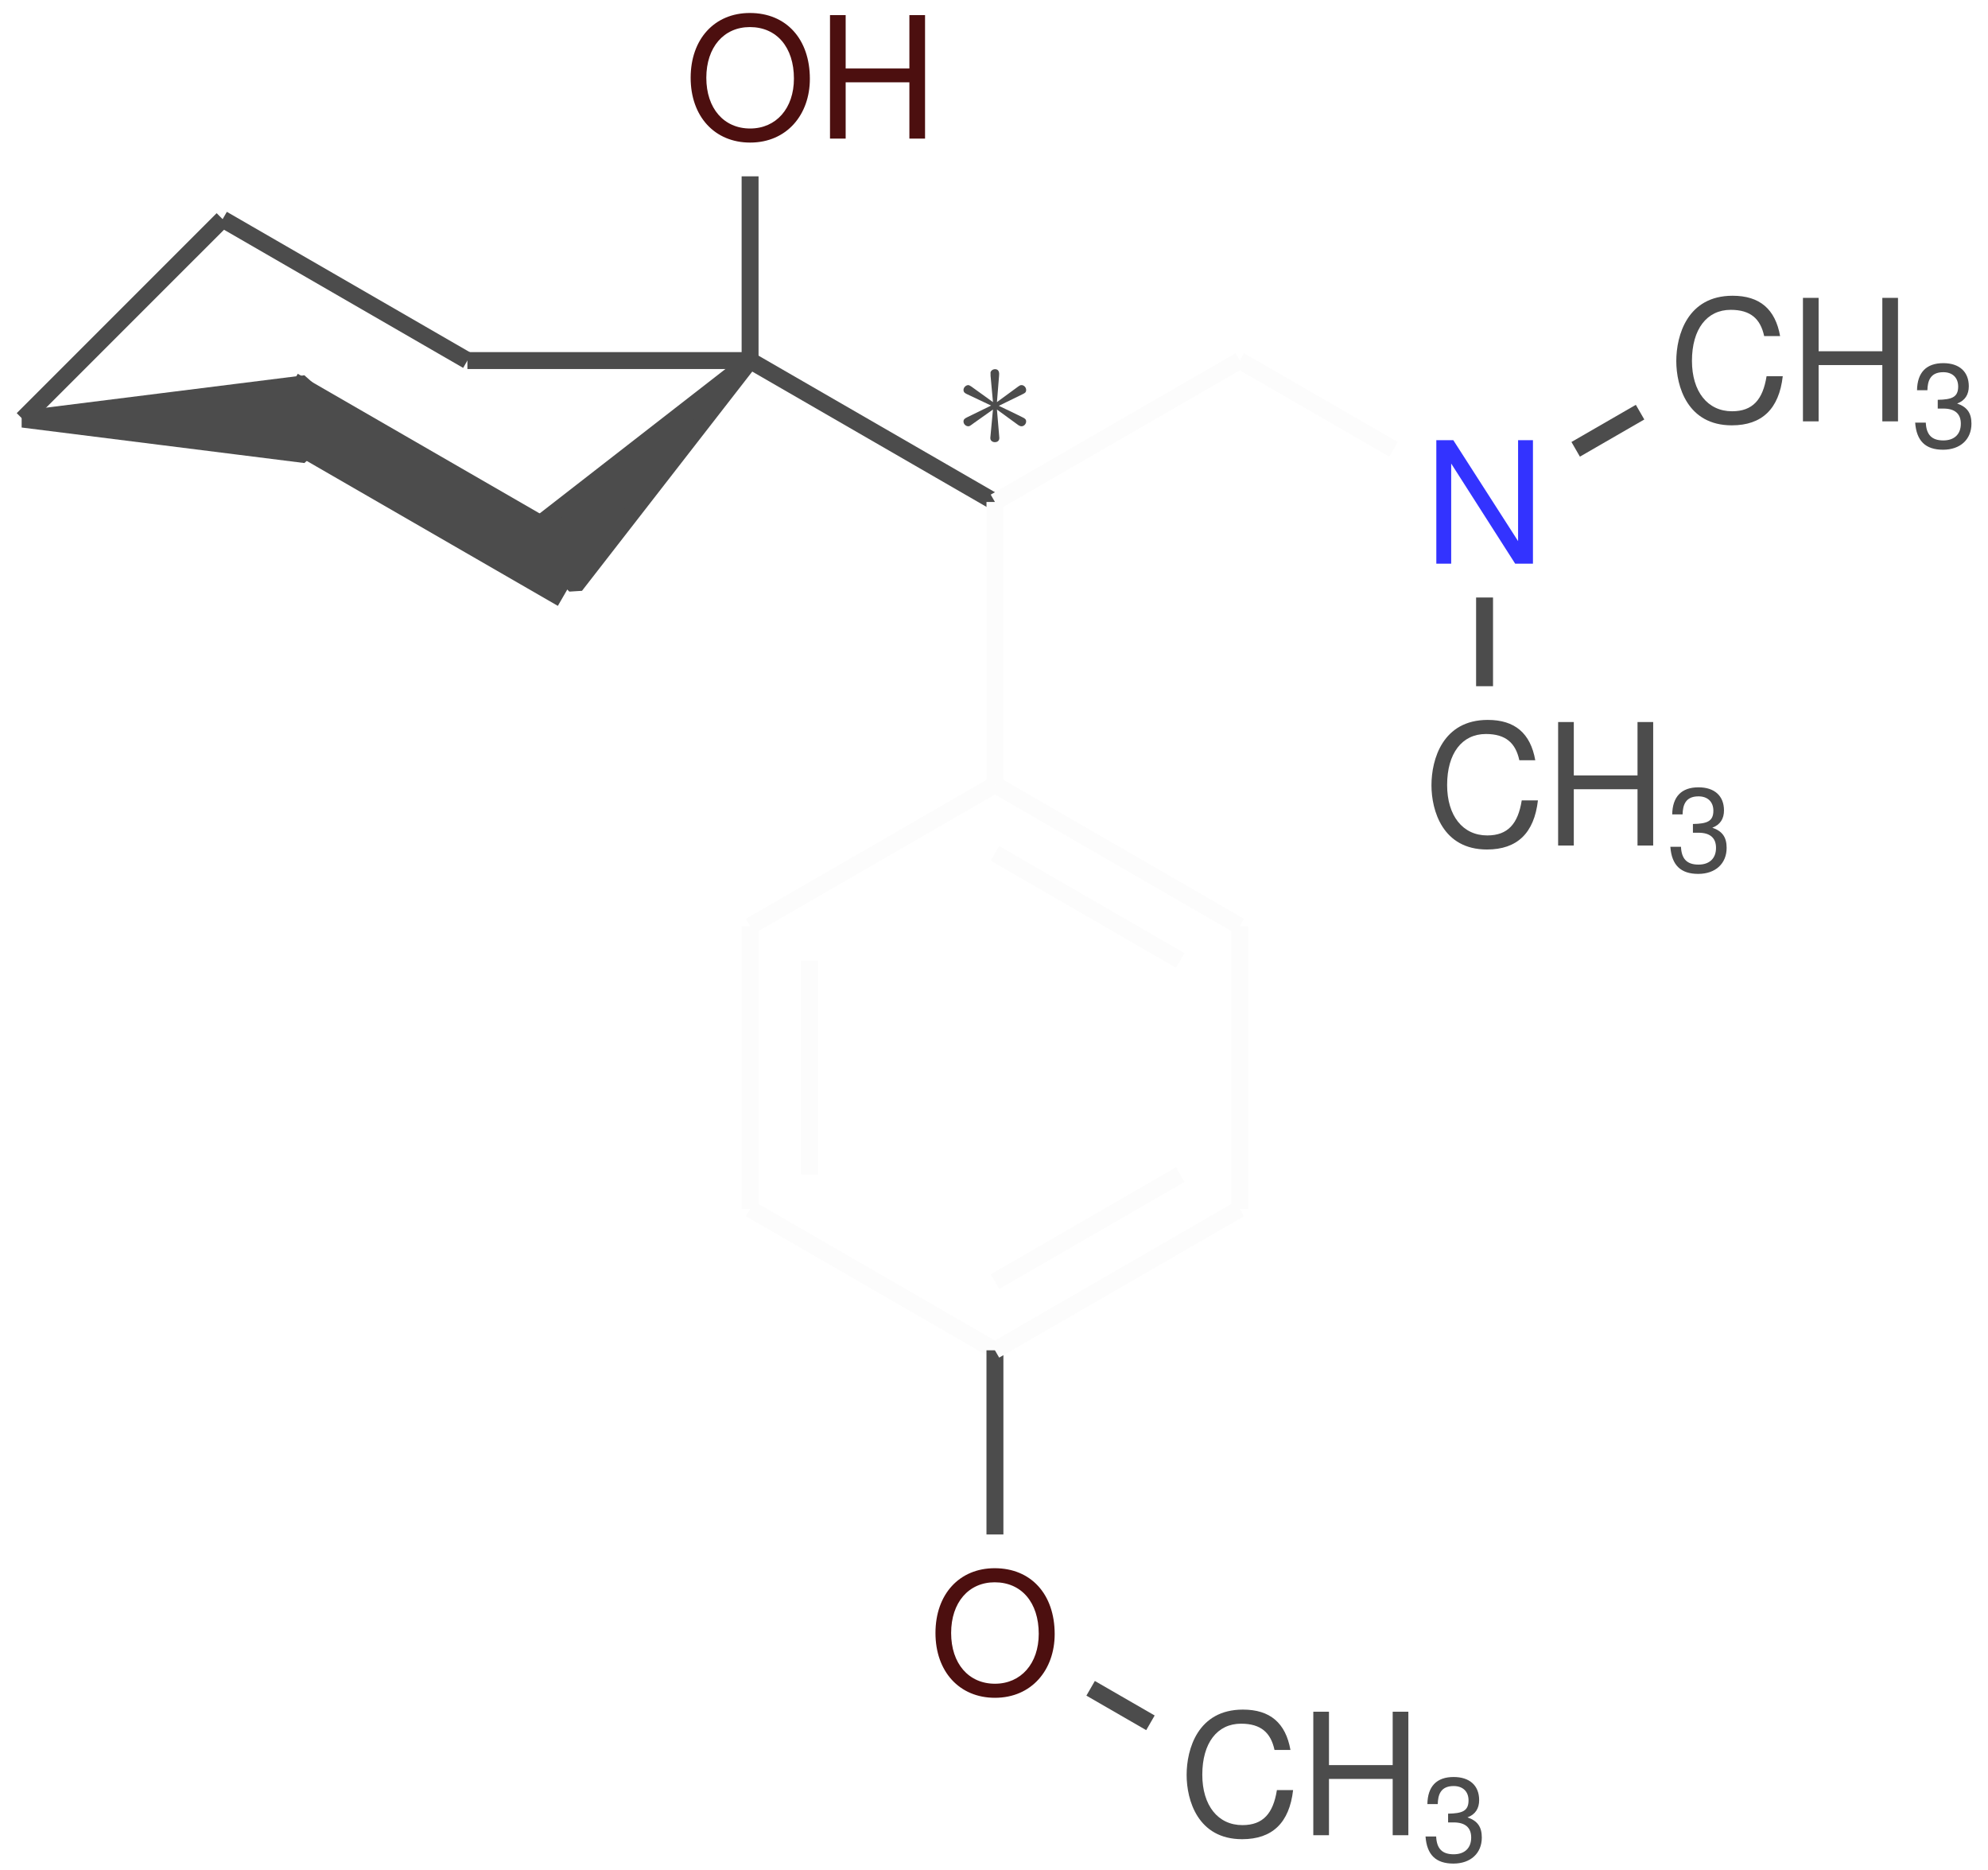
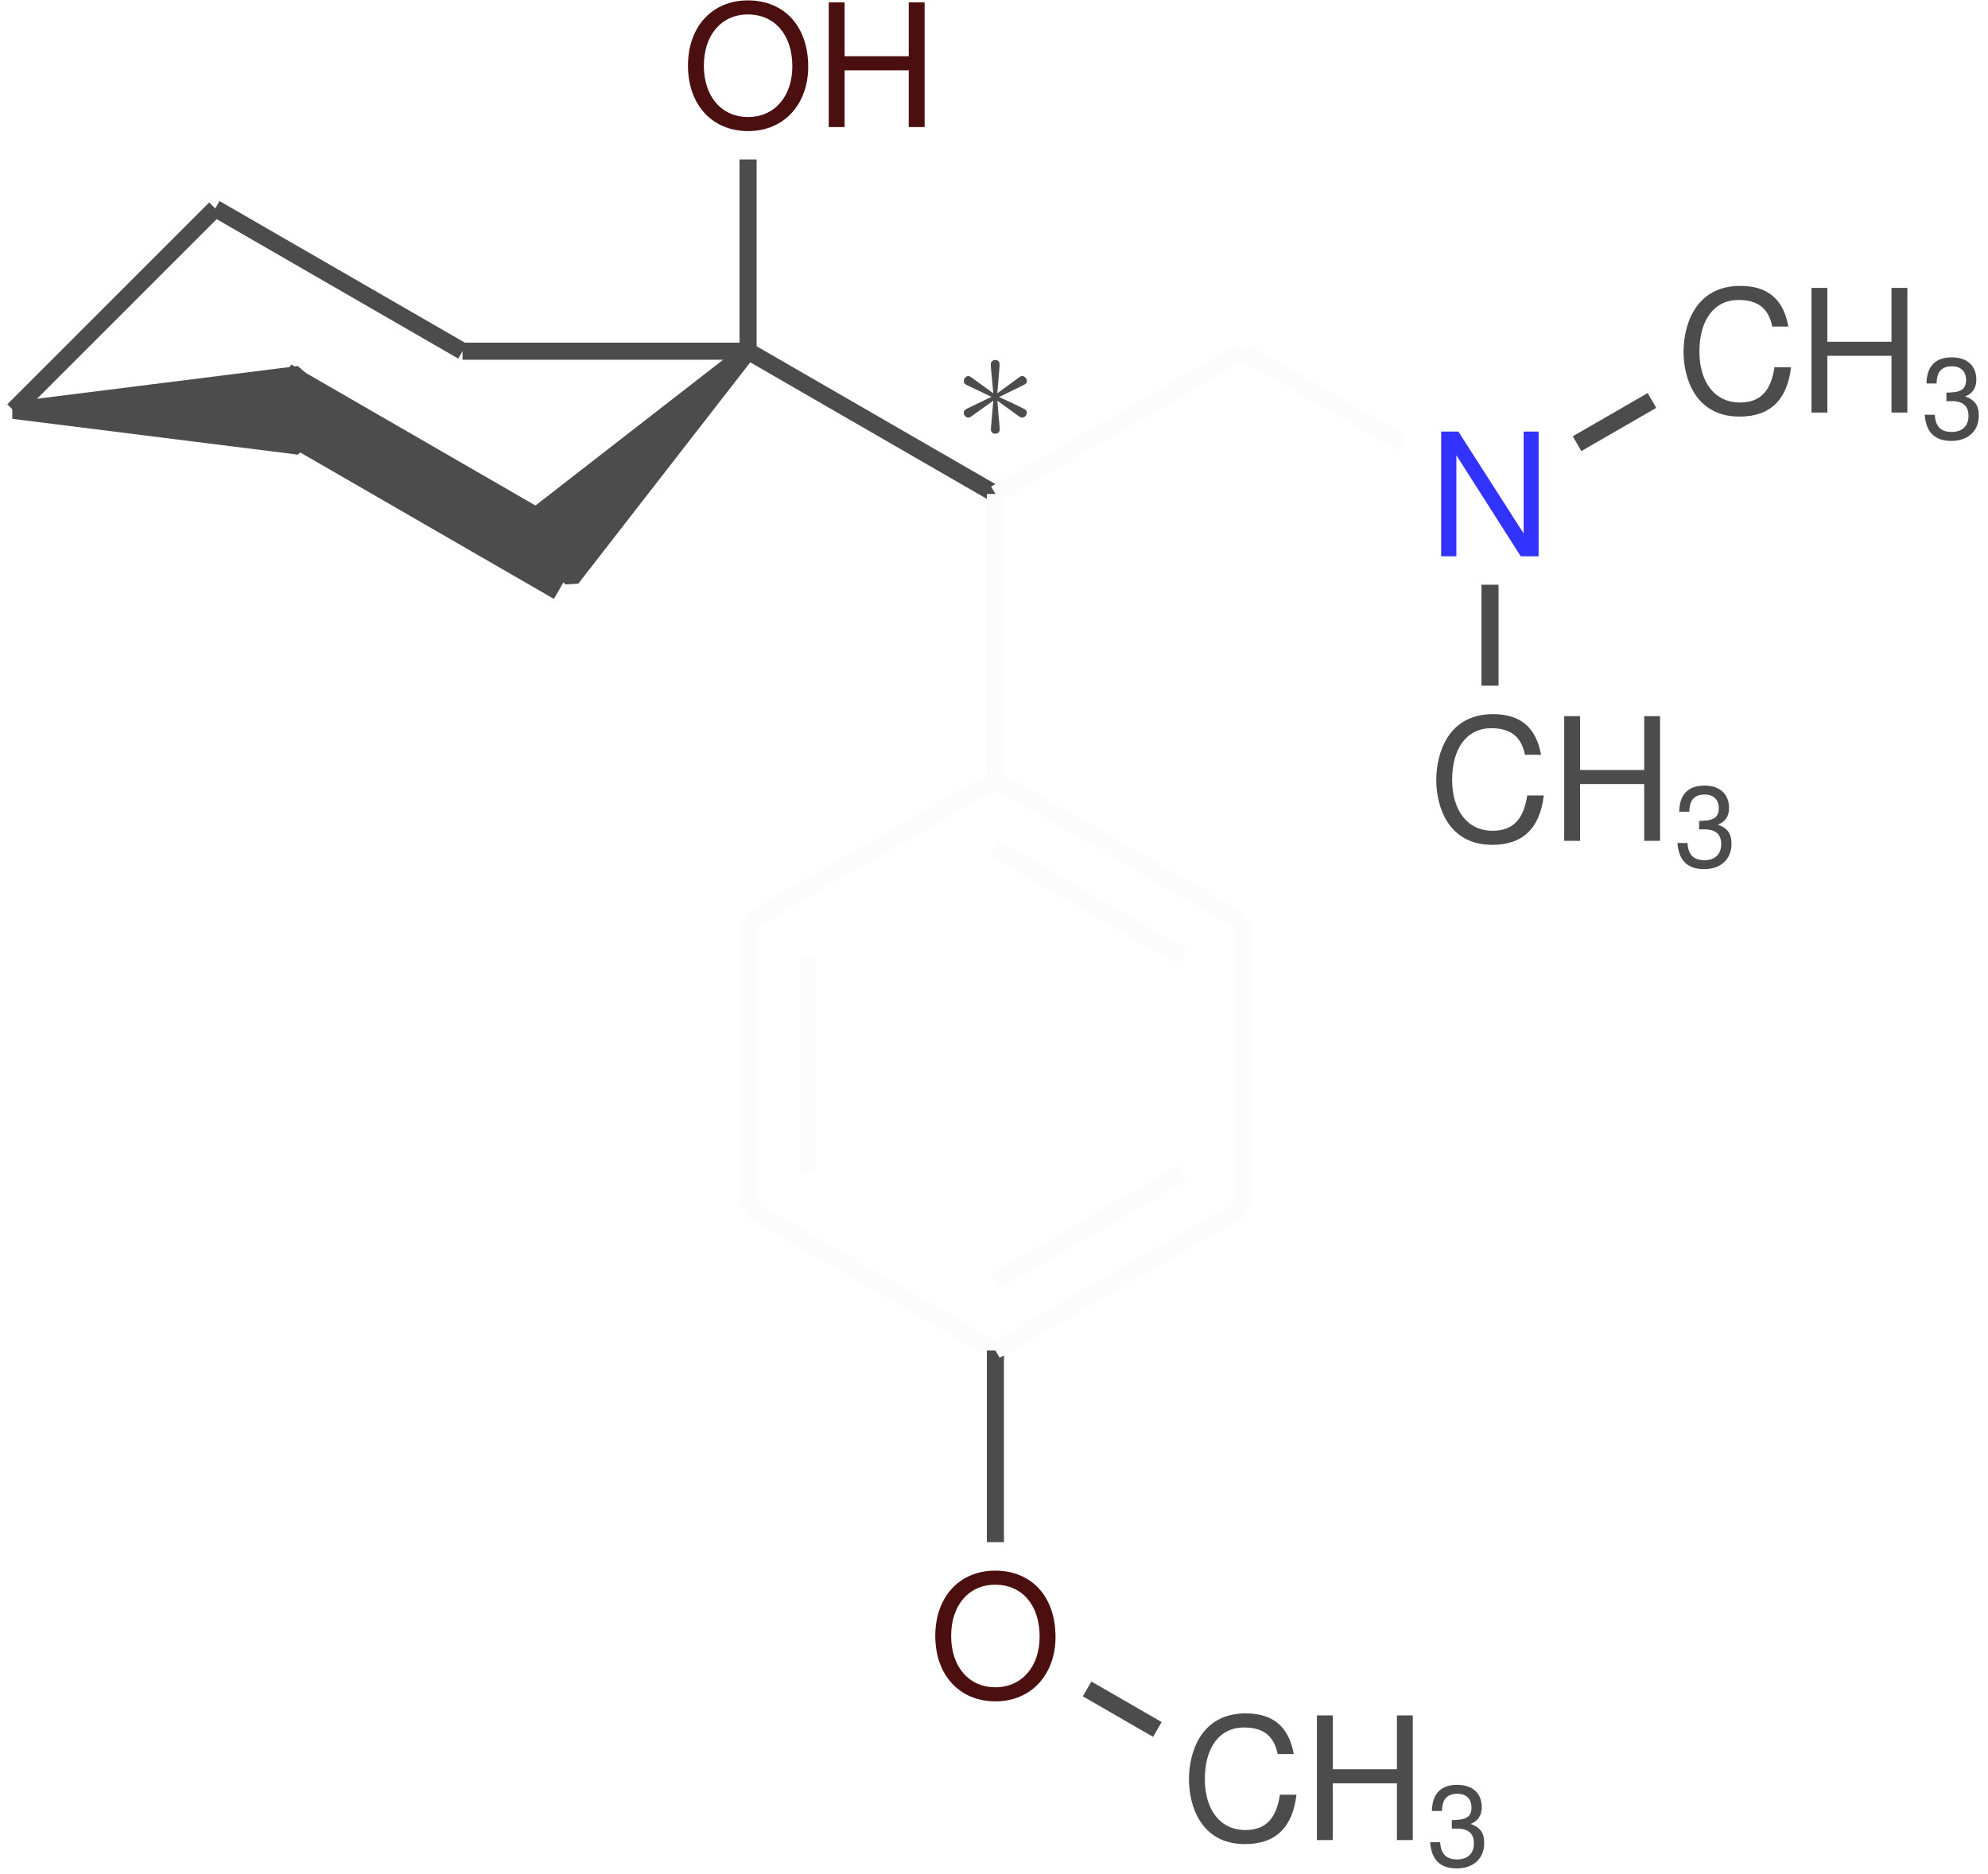
- <svg xmlns="http://www.w3.org/2000/svg" xmlns:xlink="http://www.w3.org/1999/xlink" width="117pt" height="110pt" viewBox="0 0 117 110" version="1.1">
+ <svg xmlns="http://www.w3.org/2000/svg" xmlns:xlink="http://www.w3.org/1999/xlink" width="139pt" height="131pt" viewBox="0 0 139 131" version="1.1">
  <defs>
    <g>
      <symbol overflow="visible" id="glyph0-0">
-         <path style="stroke:none;" d="M 6.172 -5.188 C 6.172 -6.344 5.344 -7.094 4.047 -7.094 C 2.609 -7.094 1.859 -6.297 1.859 -4.766 L 2.719 -4.766 C 2.719 -5.656 2.953 -6.312 4 -6.312 C 4.766 -6.312 5.281 -5.859 5.281 -5.188 C 5.281 -3.922 3.484 -3.594 3.484 -2.25 L 3.484 -1.688 L 4.391 -1.688 L 4.391 -2.156 C 4.391 -3.344 6.172 -3.531 6.172 -5.188 Z M 4.391 -0.75 L 3.484 -0.75 L 3.484 0.297 L 4.391 0.297 Z M 0.344 1.391 L 7.625 1.391 L 7.625 -7.969 L 0.344 -7.969 Z M 1.172 0.688 L 1.172 -7.281 L 6.797 -7.281 L 6.797 0.688 Z M 1.172 0.688 " />
+         <path style="stroke:none;" d="M 7.406 -6.219 C 7.406 -7.609 6.406 -8.516 4.859 -8.516 C 3.125 -8.516 2.234 -7.547 2.234 -5.719 L 3.25 -5.719 C 3.25 -6.781 3.547 -7.578 4.797 -7.578 C 5.719 -7.578 6.328 -7.031 6.328 -6.219 C 6.328 -4.703 4.188 -4.312 4.188 -2.688 L 4.188 -2.031 L 5.266 -2.031 L 5.266 -2.594 C 5.266 -4.016 7.406 -4.25 7.406 -6.219 Z M 5.266 -0.891 L 4.188 -0.891 L 4.188 0.344 L 5.266 0.344 Z M 0.422 1.656 L 9.141 1.656 L 9.141 -9.562 L 0.422 -9.562 Z M 1.406 0.828 L 1.406 -8.719 L 8.156 -8.719 L 8.156 0.828 Z M 1.406 0.828 " />
      </symbol>
      <symbol overflow="visible" id="glyph0-1">
-         <path style="stroke:none;" d="M 7.422 -3.516 C 7.422 -5.859 6.031 -7.391 3.891 -7.391 C 1.812 -7.391 0.406 -5.859 0.406 -3.578 C 0.406 -1.312 1.812 0.234 3.906 0.234 C 6.078 0.234 7.422 -1.422 7.422 -3.516 Z M 3.891 -6.562 C 5.469 -6.562 6.484 -5.375 6.484 -3.531 C 6.484 -1.781 5.438 -0.594 3.906 -0.594 C 2.359 -0.594 1.328 -1.781 1.328 -3.578 C 1.328 -5.375 2.359 -6.562 3.891 -6.562 Z M 3.891 -6.562 " />
+         <path style="stroke:none;" d="M 8.891 -4.219 C 8.891 -7.031 7.234 -8.859 4.672 -8.859 C 2.172 -8.859 0.484 -7.016 0.484 -4.297 C 0.484 -1.562 2.172 0.281 4.688 0.281 C 7.297 0.281 8.891 -1.703 8.891 -4.219 Z M 4.672 -7.875 C 6.562 -7.875 7.781 -6.438 7.781 -4.25 C 7.781 -2.141 6.531 -0.703 4.688 -0.703 C 2.828 -0.703 1.594 -2.141 1.594 -4.297 C 1.594 -6.438 2.828 -7.875 4.672 -7.875 Z M 4.672 -7.875 " />
      </symbol>
      <symbol overflow="visible" id="glyph0-2">
-         <path style="stroke:none;" d="M 5.469 -3.312 L 5.469 0 L 6.391 0 L 6.391 -7.266 L 5.469 -7.266 L 5.469 -4.125 L 1.719 -4.125 L 1.719 -7.266 L 0.797 -7.266 L 0.797 0 L 1.719 0 L 1.719 -3.312 Z M 5.469 -3.312 " />
+         <path style="stroke:none;" d="M 6.547 -3.969 L 6.547 0 L 7.656 0 L 7.656 -8.719 L 6.547 -8.719 L 6.547 -4.953 L 2.062 -4.953 L 2.062 -8.719 L 0.953 -8.719 L 0.953 0 L 2.062 0 L 2.062 -3.969 Z M 6.547 -3.969 " />
      </symbol>
      <symbol overflow="visible" id="glyph0-3">
-         <path style="stroke:none;" d="M 0.406 -3.547 C 0.406 -2.062 1.062 0.234 3.672 0.234 C 5.453 0.234 6.453 -0.734 6.672 -2.656 L 5.719 -2.656 C 5.5 -1.281 4.906 -0.594 3.688 -0.594 C 2.25 -0.594 1.328 -1.75 1.328 -3.562 C 1.328 -5.422 2.203 -6.562 3.609 -6.562 C 4.781 -6.562 5.359 -6.031 5.578 -5.016 L 6.516 -5.016 C 6.234 -6.609 5.312 -7.391 3.719 -7.391 C 1.062 -7.391 0.406 -5.062 0.406 -3.547 Z M 0.406 -3.547 " />
+         <path style="stroke:none;" d="M 0.484 -4.25 C 0.484 -2.469 1.266 0.281 4.406 0.281 C 6.531 0.281 7.734 -0.875 8 -3.172 L 6.844 -3.172 C 6.594 -1.531 5.875 -0.703 4.422 -0.703 C 2.688 -0.703 1.594 -2.094 1.594 -4.266 C 1.594 -6.5 2.641 -7.875 4.328 -7.875 C 5.734 -7.875 6.438 -7.234 6.688 -6.016 L 7.812 -6.016 C 7.469 -7.922 6.375 -8.859 4.453 -8.859 C 1.281 -8.859 0.484 -6.078 0.484 -4.25 Z M 0.484 -4.25 " />
      </symbol>
      <symbol overflow="visible" id="glyph0-4">
-         <path style="stroke:none;" d="M 6.484 -7.266 L 5.609 -7.266 L 5.609 -1.328 L 1.797 -7.266 L 0.797 -7.266 L 0.797 0 L 1.672 0 L 1.672 -5.891 L 5.438 0 L 6.484 0 Z M 6.484 -7.266 " />
+         <path style="stroke:none;" d="M 7.766 -8.719 L 6.719 -8.719 L 6.719 -1.594 L 2.156 -8.719 L 0.953 -8.719 L 0.953 0 L 2.016 0 L 2.016 -7.062 L 6.516 0 L 7.766 0 Z M 7.766 -8.719 " />
      </symbol>
      <symbol overflow="visible" id="glyph1-0">
-         <path style="stroke:none;" d="M 4.312 -3.625 C 4.312 -4.438 3.734 -4.969 2.828 -4.969 C 1.828 -4.969 1.297 -4.406 1.297 -3.328 L 1.891 -3.328 C 1.891 -3.953 2.062 -4.422 2.797 -4.422 C 3.328 -4.422 3.688 -4.094 3.688 -3.625 C 3.688 -2.75 2.438 -2.516 2.438 -1.562 L 2.438 -1.188 L 3.062 -1.188 L 3.062 -1.516 C 3.062 -2.344 4.312 -2.469 4.312 -3.625 Z M 3.062 -0.516 L 2.438 -0.516 L 2.438 0.203 L 3.062 0.203 Z M 0.25 0.969 L 5.328 0.969 L 5.328 -5.578 L 0.25 -5.578 Z M 0.828 0.484 L 0.828 -5.094 L 4.75 -5.094 L 4.75 0.484 Z M 0.828 0.484 " />
+         <path style="stroke:none;" d="M 4.938 -4.141 C 4.938 -5.078 4.266 -5.672 3.234 -5.672 C 2.094 -5.672 1.484 -5.031 1.484 -3.812 L 2.172 -3.812 C 2.172 -4.516 2.359 -5.047 3.203 -5.047 C 3.812 -5.047 4.219 -4.688 4.219 -4.141 C 4.219 -3.141 2.781 -2.875 2.781 -1.797 L 2.781 -1.359 L 3.5 -1.359 L 3.5 -1.734 C 3.5 -2.672 4.938 -2.828 4.938 -4.141 Z M 3.5 -0.594 L 2.781 -0.594 L 2.781 0.234 L 3.5 0.234 Z M 0.281 1.109 L 6.094 1.109 L 6.094 -6.375 L 0.281 -6.375 Z M 0.938 0.547 L 0.938 -5.812 L 5.438 -5.812 L 5.438 0.547 Z M 0.938 0.547 " />
      </symbol>
      <symbol overflow="visible" id="glyph1-1">
-         <path style="stroke:none;" d="M 1.875 -4.406 C 2.422 -4.406 2.75 -4.078 2.75 -3.562 C 2.75 -2.922 2.359 -2.797 1.547 -2.781 L 1.547 -2.266 L 1.875 -2.266 C 2.547 -2.266 2.906 -1.969 2.906 -1.375 C 2.906 -0.75 2.516 -0.391 1.875 -0.391 C 1.203 -0.391 0.875 -0.719 0.844 -1.438 L 0.219 -1.438 C 0.297 -0.359 0.828 0.156 1.859 0.156 C 2.875 0.156 3.531 -0.453 3.531 -1.375 C 3.531 -2 3.281 -2.359 2.688 -2.562 C 3.156 -2.734 3.375 -3.094 3.375 -3.578 C 3.375 -4.438 2.812 -4.938 1.875 -4.938 C 0.875 -4.938 0.344 -4.391 0.328 -3.344 L 0.938 -3.344 C 0.953 -3.875 1.094 -4.406 1.875 -4.406 Z M 1.875 -4.406 " />
+         <path style="stroke:none;" d="M 2.156 -5.031 C 2.766 -5.031 3.141 -4.672 3.141 -4.078 C 3.141 -3.344 2.688 -3.203 1.766 -3.188 L 1.766 -2.594 L 2.141 -2.594 C 2.922 -2.594 3.312 -2.25 3.312 -1.562 C 3.312 -0.859 2.875 -0.438 2.141 -0.438 C 1.375 -0.438 1 -0.828 0.953 -1.641 L 0.25 -1.641 C 0.344 -0.422 0.938 0.188 2.125 0.188 C 3.281 0.188 4.031 -0.516 4.031 -1.578 C 4.031 -2.297 3.75 -2.688 3.078 -2.922 C 3.609 -3.125 3.859 -3.531 3.859 -4.094 C 3.859 -5.062 3.219 -5.656 2.141 -5.656 C 1 -5.656 0.391 -5.031 0.375 -3.828 L 1.078 -3.828 C 1.094 -4.438 1.266 -5.031 2.156 -5.031 Z M 2.156 -5.031 " />
      </symbol>
      <symbol overflow="visible" id="glyph2-0">
        <path style="stroke:none;" d="" />
      </symbol>
      <symbol overflow="visible" id="glyph2-1">
-         <path style="stroke:none;" d="M 2.734 -4.25 C 2.75 -4.391 2.75 -4.641 2.5 -4.641 C 2.328 -4.641 2.203 -4.5 2.234 -4.375 L 2.234 -4.25 L 2.375 -2.703 L 1.094 -3.625 C 1 -3.672 0.984 -3.703 0.922 -3.703 C 0.781 -3.703 0.641 -3.562 0.641 -3.422 C 0.641 -3.266 0.75 -3.219 0.844 -3.172 L 2.266 -2.5 L 0.891 -1.828 C 0.734 -1.75 0.641 -1.703 0.641 -1.562 C 0.641 -1.406 0.781 -1.281 0.922 -1.281 C 0.984 -1.281 1 -1.281 1.25 -1.469 L 2.375 -2.266 L 2.219 -0.594 C 2.219 -0.391 2.406 -0.344 2.484 -0.344 C 2.609 -0.344 2.75 -0.406 2.75 -0.594 L 2.609 -2.266 L 3.875 -1.344 C 3.969 -1.297 3.984 -1.281 4.062 -1.281 C 4.203 -1.281 4.328 -1.422 4.328 -1.562 C 4.328 -1.703 4.234 -1.75 4.109 -1.812 C 3.516 -2.109 3.5 -2.109 2.719 -2.484 L 4.094 -3.156 C 4.25 -3.234 4.328 -3.266 4.328 -3.422 C 4.328 -3.562 4.203 -3.703 4.062 -3.703 C 3.984 -3.703 3.969 -3.703 3.719 -3.516 L 2.609 -2.703 Z M 2.734 -4.25 " />
+         <path style="stroke:none;" d="M 3.281 -5.109 C 3.297 -5.266 3.297 -5.562 2.984 -5.562 C 2.797 -5.562 2.641 -5.406 2.672 -5.25 L 2.672 -5.094 L 2.844 -3.234 L 1.312 -4.344 C 1.203 -4.406 1.188 -4.438 1.094 -4.438 C 0.938 -4.438 0.781 -4.266 0.781 -4.094 C 0.781 -3.906 0.891 -3.859 1.016 -3.797 L 2.719 -2.984 L 1.062 -2.188 C 0.875 -2.094 0.781 -2.047 0.781 -1.859 C 0.781 -1.688 0.938 -1.531 1.094 -1.531 C 1.188 -1.531 1.203 -1.531 1.5 -1.75 L 2.844 -2.719 L 2.672 -0.719 C 2.672 -0.469 2.875 -0.406 2.969 -0.406 C 3.125 -0.406 3.297 -0.484 3.297 -0.719 L 3.125 -2.719 L 4.656 -1.609 C 4.75 -1.547 4.781 -1.531 4.859 -1.531 C 5.031 -1.531 5.188 -1.703 5.188 -1.859 C 5.188 -2.047 5.078 -2.109 4.938 -2.172 C 4.219 -2.531 4.203 -2.531 3.25 -2.969 L 4.906 -3.781 C 5.094 -3.875 5.188 -3.922 5.188 -4.094 C 5.188 -4.281 5.031 -4.438 4.859 -4.438 C 4.781 -4.438 4.75 -4.438 4.453 -4.203 L 3.125 -3.234 Z M 3.281 -5.109 " />
      </symbol>
    </g>
  </defs>
  <g id="surface6">
-     <path style="fill:none;stroke-width:0.996;stroke-linecap:butt;stroke-linejoin:miter;stroke:rgb(29.999%,29.999%,29.999%);stroke-opacity:1;stroke-miterlimit:10;" d="M 0.001 0.001 L 11.767 11.766 " transform="matrix(1,0,0,-1,1.335,24.661)" />
-     <path style="fill:none;stroke-width:0.996;stroke-linecap:butt;stroke-linejoin:miter;stroke:rgb(29.999%,29.999%,29.999%);stroke-opacity:1;stroke-miterlimit:10;" d="M 11.767 11.766 L 26.173 3.446 " transform="matrix(1,0,0,-1,1.335,24.661)" />
-     <path style="fill:none;stroke-width:0.996;stroke-linecap:butt;stroke-linejoin:miter;stroke:rgb(29.999%,29.999%,29.999%);stroke-opacity:1;stroke-miterlimit:10;" d="M 26.173 3.446 L 42.81 3.446 " transform="matrix(1,0,0,-1,1.335,24.661)" />
+     <path style="fill:none;stroke-width:1.196;stroke-linecap:butt;stroke-linejoin:miter;stroke:rgb(29.999%,29.999%,29.999%);stroke-opacity:1;stroke-miterlimit:10;" d="M 0.001 -0.001 L 14.118 14.116 " transform="matrix(1,0,0,-1,0.933,28.694)" />
+     <path style="fill:none;stroke-width:1.196;stroke-linecap:butt;stroke-linejoin:miter;stroke:rgb(29.999%,29.999%,29.999%);stroke-opacity:1;stroke-miterlimit:10;" d="M 14.118 14.116 L 31.407 4.135 " transform="matrix(1,0,0,-1,0.933,28.694)" />
+     <path style="fill:none;stroke-width:1.196;stroke-linecap:butt;stroke-linejoin:miter;stroke:rgb(29.999%,29.999%,29.999%);stroke-opacity:1;stroke-miterlimit:10;" d="M 31.407 4.135 L 51.372 4.135 " transform="matrix(1,0,0,-1,0.933,28.694)" />
    <g style="fill:rgb(29.999%,6%,6%);fill-opacity:1;">
-       <use xlink:href="#glyph0-1" x="40.241" y="8.155" />
+       <use xlink:href="#glyph0-1" x="47.619" y="8.886" />
    </g>
    <g style="fill:rgb(29.999%,6%,6%);fill-opacity:1;">
-       <use xlink:href="#glyph0-2" x="48.051" y="8.155" />
+       <use xlink:href="#glyph0-2" x="56.992" y="8.886" />
    </g>
-     <path style="fill:none;stroke-width:0.996;stroke-linecap:butt;stroke-linejoin:miter;stroke:rgb(29.999%,29.999%,29.999%);stroke-opacity:1;stroke-miterlimit:10;" d="M 42.81 3.446 L 42.81 14.286 " transform="matrix(1,0,0,-1,1.335,24.661)" />
-     <path style="fill:none;stroke-width:0.996;stroke-linecap:butt;stroke-linejoin:miter;stroke:rgb(29.999%,29.999%,29.999%);stroke-opacity:1;stroke-miterlimit:10;" d="M 42.81 3.446 L 57.22 -4.874 " transform="matrix(1,0,0,-1,1.335,24.661)" />
-     <path style="fill:none;stroke-width:0.996;stroke-linecap:butt;stroke-linejoin:miter;stroke:rgb(98.999%,98.999%,98.999%);stroke-opacity:1;stroke-miterlimit:10;" d="M 57.22 -4.874 L 57.22 -21.511 " transform="matrix(1,0,0,-1,1.335,24.661)" />
-     <path style="fill:none;stroke-width:0.996;stroke-linecap:butt;stroke-linejoin:miter;stroke:rgb(98.999%,98.999%,98.999%);stroke-opacity:1;stroke-miterlimit:10;" d="M 57.22 -21.511 L 42.81 -29.831 " transform="matrix(1,0,0,-1,1.335,24.661)" />
-     <path style="fill:none;stroke-width:0.996;stroke-linecap:butt;stroke-linejoin:miter;stroke:rgb(98.999%,98.999%,98.999%);stroke-opacity:1;stroke-miterlimit:10;" d="M 42.81 -29.831 L 42.81 -46.468 " transform="matrix(1,0,0,-1,1.335,24.661)" />
-     <path style="fill:none;stroke-width:0.996;stroke-linecap:butt;stroke-linejoin:miter;stroke:rgb(98.999%,98.999%,98.999%);stroke-opacity:1;stroke-miterlimit:10;" d="M 46.31 -31.851 L 46.31 -44.448 " transform="matrix(1,0,0,-1,1.335,24.661)" />
-     <path style="fill:none;stroke-width:0.996;stroke-linecap:butt;stroke-linejoin:miter;stroke:rgb(98.999%,98.999%,98.999%);stroke-opacity:1;stroke-miterlimit:10;" d="M 42.81 -46.468 L 57.22 -54.788 " transform="matrix(1,0,0,-1,1.335,24.661)" />
+     <path style="fill:none;stroke-width:1.196;stroke-linecap:butt;stroke-linejoin:miter;stroke:rgb(29.999%,29.999%,29.999%);stroke-opacity:1;stroke-miterlimit:10;" d="M 51.372 4.135 L 51.372 17.542 " transform="matrix(1,0,0,-1,0.933,28.694)" />
+     <path style="fill:none;stroke-width:1.196;stroke-linecap:butt;stroke-linejoin:miter;stroke:rgb(29.999%,29.999%,29.999%);stroke-opacity:1;stroke-miterlimit:10;" d="M 51.372 4.135 L 68.665 -5.849 " transform="matrix(1,0,0,-1,0.933,28.694)" />
+     <path style="fill:none;stroke-width:1.196;stroke-linecap:butt;stroke-linejoin:miter;stroke:rgb(98.999%,98.999%,98.999%);stroke-opacity:1;stroke-miterlimit:10;" d="M 68.665 -5.849 L 68.665 -25.814 " transform="matrix(1,0,0,-1,0.933,28.694)" />
+     <path style="fill:none;stroke-width:1.196;stroke-linecap:butt;stroke-linejoin:miter;stroke:rgb(98.999%,98.999%,98.999%);stroke-opacity:1;stroke-miterlimit:10;" d="M 68.665 -25.814 L 51.372 -35.794 " transform="matrix(1,0,0,-1,0.933,28.694)" />
+     <path style="fill:none;stroke-width:1.196;stroke-linecap:butt;stroke-linejoin:miter;stroke:rgb(98.999%,98.999%,98.999%);stroke-opacity:1;stroke-miterlimit:10;" d="M 51.372 -35.794 L 51.372 -55.763 " transform="matrix(1,0,0,-1,0.933,28.694)" />
+     <path style="fill:none;stroke-width:1.196;stroke-linecap:butt;stroke-linejoin:miter;stroke:rgb(98.999%,98.999%,98.999%);stroke-opacity:1;stroke-miterlimit:10;" d="M 55.571 -38.22 L 55.571 -53.337 " transform="matrix(1,0,0,-1,0.933,28.694)" />
+     <path style="fill:none;stroke-width:1.196;stroke-linecap:butt;stroke-linejoin:miter;stroke:rgb(98.999%,98.999%,98.999%);stroke-opacity:1;stroke-miterlimit:10;" d="M 51.372 -55.763 L 68.665 -65.743 " transform="matrix(1,0,0,-1,0.933,28.694)" />
    <g style="fill:rgb(29.999%,6%,6%);fill-opacity:1;">
-       <use xlink:href="#glyph0-1" x="54.649" y="99.661" />
+       <use xlink:href="#glyph0-1" x="64.91" y="118.694" />
    </g>
-     <path style="fill:none;stroke-width:0.996;stroke-linecap:butt;stroke-linejoin:miter;stroke:rgb(29.999%,29.999%,29.999%);stroke-opacity:1;stroke-miterlimit:10;" d="M 57.22 -54.788 L 57.22 -65.624 " transform="matrix(1,0,0,-1,1.335,24.661)" />
+     <path style="fill:none;stroke-width:1.196;stroke-linecap:butt;stroke-linejoin:miter;stroke:rgb(29.999%,29.999%,29.999%);stroke-opacity:1;stroke-miterlimit:10;" d="M 68.665 -65.743 L 68.665 -79.15 " transform="matrix(1,0,0,-1,0.933,28.694)" />
    <g style="fill:rgb(29.999%,29.999%,29.999%);fill-opacity:1;">
-       <use xlink:href="#glyph0-3" x="69.431" y="107.98" />
+       <use xlink:href="#glyph0-3" x="82.648" y="128.677" />
    </g>
    <g style="fill:rgb(29.999%,29.999%,29.999%);fill-opacity:1;">
-       <use xlink:href="#glyph0-2" x="76.495" y="107.98" />
+       <use xlink:href="#glyph0-2" x="91.125" y="128.677" />
    </g>
    <g style="fill:rgb(29.999%,29.999%,29.999%);fill-opacity:1;">
-       <use xlink:href="#glyph1-1" x="83.678" y="109.493" />
+       <use xlink:href="#glyph1-1" x="99.744" y="130.47" />
    </g>
-     <path style="fill:none;stroke-width:0.996;stroke-linecap:butt;stroke-linejoin:miter;stroke:rgb(29.999%,29.999%,29.999%);stroke-opacity:1;stroke-miterlimit:10;" d="M 62.852 -74.675 L 66.372 -76.706 " transform="matrix(1,0,0,-1,1.335,24.661)" />
-     <path style="fill:none;stroke-width:0.996;stroke-linecap:butt;stroke-linejoin:miter;stroke:rgb(98.999%,98.999%,98.999%);stroke-opacity:1;stroke-miterlimit:10;" d="M 57.22 -54.788 L 71.63 -46.468 " transform="matrix(1,0,0,-1,1.335,24.661)" />
-     <path style="fill:none;stroke-width:0.996;stroke-linecap:butt;stroke-linejoin:miter;stroke:rgb(98.999%,98.999%,98.999%);stroke-opacity:1;stroke-miterlimit:10;" d="M 57.22 -50.749 L 68.13 -44.448 " transform="matrix(1,0,0,-1,1.335,24.661)" />
-     <path style="fill:none;stroke-width:0.996;stroke-linecap:butt;stroke-linejoin:miter;stroke:rgb(98.999%,98.999%,98.999%);stroke-opacity:1;stroke-miterlimit:10;" d="M 71.63 -46.468 L 71.63 -29.831 " transform="matrix(1,0,0,-1,1.335,24.661)" />
-     <path style="fill:none;stroke-width:0.996;stroke-linecap:butt;stroke-linejoin:miter;stroke:rgb(98.999%,98.999%,98.999%);stroke-opacity:1;stroke-miterlimit:10;" d="M 71.63 -29.831 L 57.22 -21.511 " transform="matrix(1,0,0,-1,1.335,24.661)" />
-     <path style="fill:none;stroke-width:0.996;stroke-linecap:butt;stroke-linejoin:miter;stroke:rgb(98.999%,98.999%,98.999%);stroke-opacity:1;stroke-miterlimit:10;" d="M 68.13 -31.851 L 57.22 -25.55 " transform="matrix(1,0,0,-1,1.335,24.661)" />
+     <path style="fill:none;stroke-width:1.196;stroke-linecap:butt;stroke-linejoin:miter;stroke:rgb(29.999%,29.999%,29.999%);stroke-opacity:1;stroke-miterlimit:10;" d="M 75.075 -89.411 L 79.989 -92.247 " transform="matrix(1,0,0,-1,0.933,28.694)" />
+     <path style="fill:none;stroke-width:1.196;stroke-linecap:butt;stroke-linejoin:miter;stroke:rgb(98.999%,98.999%,98.999%);stroke-opacity:1;stroke-miterlimit:10;" d="M 68.665 -65.743 L 85.954 -55.763 " transform="matrix(1,0,0,-1,0.933,28.694)" />
+     <path style="fill:none;stroke-width:1.196;stroke-linecap:butt;stroke-linejoin:miter;stroke:rgb(98.999%,98.999%,98.999%);stroke-opacity:1;stroke-miterlimit:10;" d="M 68.665 -60.896 L 81.758 -53.337 " transform="matrix(1,0,0,-1,0.933,28.694)" />
+     <path style="fill:none;stroke-width:1.196;stroke-linecap:butt;stroke-linejoin:miter;stroke:rgb(98.999%,98.999%,98.999%);stroke-opacity:1;stroke-miterlimit:10;" d="M 85.954 -55.763 L 85.954 -35.794 " transform="matrix(1,0,0,-1,0.933,28.694)" />
+     <path style="fill:none;stroke-width:1.196;stroke-linecap:butt;stroke-linejoin:miter;stroke:rgb(98.999%,98.999%,98.999%);stroke-opacity:1;stroke-miterlimit:10;" d="M 85.954 -35.794 L 68.665 -25.814 " transform="matrix(1,0,0,-1,0.933,28.694)" />
+     <path style="fill:none;stroke-width:1.196;stroke-linecap:butt;stroke-linejoin:miter;stroke:rgb(98.999%,98.999%,98.999%);stroke-opacity:1;stroke-miterlimit:10;" d="M 81.758 -38.22 L 68.665 -30.661 " transform="matrix(1,0,0,-1,0.933,28.694)" />
    <g style="fill:rgb(29.999%,29.999%,29.999%);fill-opacity:1;">
-       <use xlink:href="#glyph2-1" x="56.064" y="26.362" />
+       <use xlink:href="#glyph2-1" x="66.607" y="30.735" />
    </g>
-     <path style="fill:none;stroke-width:0.996;stroke-linecap:butt;stroke-linejoin:miter;stroke:rgb(98.999%,98.999%,98.999%);stroke-opacity:1;stroke-miterlimit:10;" d="M 57.22 -4.874 L 71.63 3.446 " transform="matrix(1,0,0,-1,1.335,24.661)" />
+     <path style="fill:none;stroke-width:1.196;stroke-linecap:butt;stroke-linejoin:miter;stroke:rgb(98.999%,98.999%,98.999%);stroke-opacity:1;stroke-miterlimit:10;" d="M 68.665 -5.849 L 85.954 4.135 " transform="matrix(1,0,0,-1,0.933,28.694)" />
    <g style="fill:rgb(20%,20%,100%);fill-opacity:1;">
-       <use xlink:href="#glyph0-4" x="83.735" y="33.166" />
+       <use xlink:href="#glyph0-4" x="99.813" y="38.9" />
    </g>
-     <path style="fill:none;stroke-width:0.996;stroke-linecap:butt;stroke-linejoin:miter;stroke:rgb(98.999%,98.999%,98.999%);stroke-opacity:1;stroke-miterlimit:10;" d="M 71.63 3.446 L 80.677 -1.776 " transform="matrix(1,0,0,-1,1.335,24.661)" />
+     <path style="fill:none;stroke-width:1.196;stroke-linecap:butt;stroke-linejoin:miter;stroke:rgb(98.999%,98.999%,98.999%);stroke-opacity:1;stroke-miterlimit:10;" d="M 85.954 4.135 L 97.157 -2.333 " transform="matrix(1,0,0,-1,0.933,28.694)" />
    <g style="fill:rgb(29.999%,29.999%,29.999%);fill-opacity:1;">
-       <use xlink:href="#glyph0-3" x="83.84" y="49.749" />
+       <use xlink:href="#glyph0-3" x="99.939" y="58.799" />
    </g>
    <g style="fill:rgb(29.999%,29.999%,29.999%);fill-opacity:1;">
-       <use xlink:href="#glyph0-2" x="90.904" y="49.749" />
+       <use xlink:href="#glyph0-2" x="108.415" y="58.799" />
    </g>
    <g style="fill:rgb(29.999%,29.999%,29.999%);fill-opacity:1;">
-       <use xlink:href="#glyph1-1" x="98.087" y="51.262" />
+       <use xlink:href="#glyph1-1" x="117.035" y="60.592" />
    </g>
-     <path style="fill:none;stroke-width:0.996;stroke-linecap:butt;stroke-linejoin:miter;stroke:rgb(29.999%,29.999%,29.999%);stroke-opacity:1;stroke-miterlimit:10;" d="M 86.036 -10.495 L 86.036 -15.714 " transform="matrix(1,0,0,-1,1.335,24.661)" />
+     <path style="fill:none;stroke-width:1.196;stroke-linecap:butt;stroke-linejoin:miter;stroke:rgb(29.999%,29.999%,29.999%);stroke-opacity:1;stroke-miterlimit:10;" d="M 103.247 -12.197 L 103.247 -19.255 " transform="matrix(1,0,0,-1,0.933,28.694)" />
    <g style="fill:rgb(29.999%,29.999%,29.999%);fill-opacity:1;">
-       <use xlink:href="#glyph0-3" x="98.249" y="24.792" />
+       <use xlink:href="#glyph0-3" x="117.229" y="28.851" />
    </g>
    <g style="fill:rgb(29.999%,29.999%,29.999%);fill-opacity:1;">
-       <use xlink:href="#glyph0-2" x="105.312" y="24.792" />
+       <use xlink:href="#glyph0-2" x="125.705" y="28.851" />
    </g>
    <g style="fill:rgb(29.999%,29.999%,29.999%);fill-opacity:1;">
-       <use xlink:href="#glyph1-1" x="112.495" y="26.305" />
+       <use xlink:href="#glyph1-1" x="134.325" y="30.645" />
    </g>
-     <path style="fill:none;stroke-width:0.996;stroke-linecap:butt;stroke-linejoin:miter;stroke:rgb(29.999%,29.999%,29.999%);stroke-opacity:1;stroke-miterlimit:10;" d="M 91.399 -1.776 L 95.188 0.411 " transform="matrix(1,0,0,-1,1.335,24.661)" />
-     <path style="fill-rule:nonzero;fill:rgb(29.999%,29.999%,29.999%);fill-opacity:1;stroke-width:0.996;stroke-linecap:butt;stroke-linejoin:bevel;stroke:rgb(29.999%,29.999%,29.999%);stroke-opacity:1;stroke-miterlimit:10;" d="M 32.524 -9.796 L 29.571 -6.843 L 42.81 3.446 Z M 32.524 -9.796 " transform="matrix(1,0,0,-1,1.335,24.661)" />
-     <path style="fill:none;stroke-width:4.176;stroke-linecap:butt;stroke-linejoin:miter;stroke:rgb(29.999%,29.999%,29.999%);stroke-opacity:1;stroke-miterlimit:10;" d="M 32.54 -9.179 L 15.145 0.86 " transform="matrix(1,0,0,-1,1.335,24.661)" />
-     <path style="fill-rule:nonzero;fill:rgb(29.999%,29.999%,29.999%);fill-opacity:1;stroke-width:0.996;stroke-linecap:butt;stroke-linejoin:bevel;stroke:rgb(29.999%,29.999%,29.999%);stroke-opacity:1;stroke-miterlimit:10;" d="M 16.638 2.087 L 16.638 -2.089 L 0.001 0.001 Z M 16.638 2.087 " transform="matrix(1,0,0,-1,1.335,24.661)" />
+     <path style="fill:none;stroke-width:1.196;stroke-linecap:butt;stroke-linejoin:miter;stroke:rgb(29.999%,29.999%,29.999%);stroke-opacity:1;stroke-miterlimit:10;" d="M 109.333 -2.333 L 114.571 0.69 " transform="matrix(1,0,0,-1,0.933,28.694)" />
+     <path style="fill-rule:nonzero;fill:rgb(29.999%,29.999%,29.999%);fill-opacity:1;stroke-width:1.196;stroke-linecap:butt;stroke-linejoin:bevel;stroke:rgb(29.999%,29.999%,29.999%);stroke-opacity:1;stroke-miterlimit:10;" d="M 39.028 -11.755 L 35.485 -8.208 L 51.372 4.135 Z M 39.028 -11.755 " transform="matrix(1,0,0,-1,0.933,28.694)" />
+     <path style="fill:none;stroke-width:5.012;stroke-linecap:butt;stroke-linejoin:miter;stroke:rgb(29.999%,29.999%,29.999%);stroke-opacity:1;stroke-miterlimit:10;" d="M 39.047 -11.017 L 18.176 1.034 " transform="matrix(1,0,0,-1,0.933,28.694)" />
+     <path style="fill-rule:nonzero;fill:rgb(29.999%,29.999%,29.999%);fill-opacity:1;stroke-width:1.196;stroke-linecap:butt;stroke-linejoin:bevel;stroke:rgb(29.999%,29.999%,29.999%);stroke-opacity:1;stroke-miterlimit:10;" d="M 19.965 2.506 L 19.965 -2.505 L 0.001 -0.001 Z M 19.965 2.506 " transform="matrix(1,0,0,-1,0.933,28.694)" />
  </g>
</svg>
